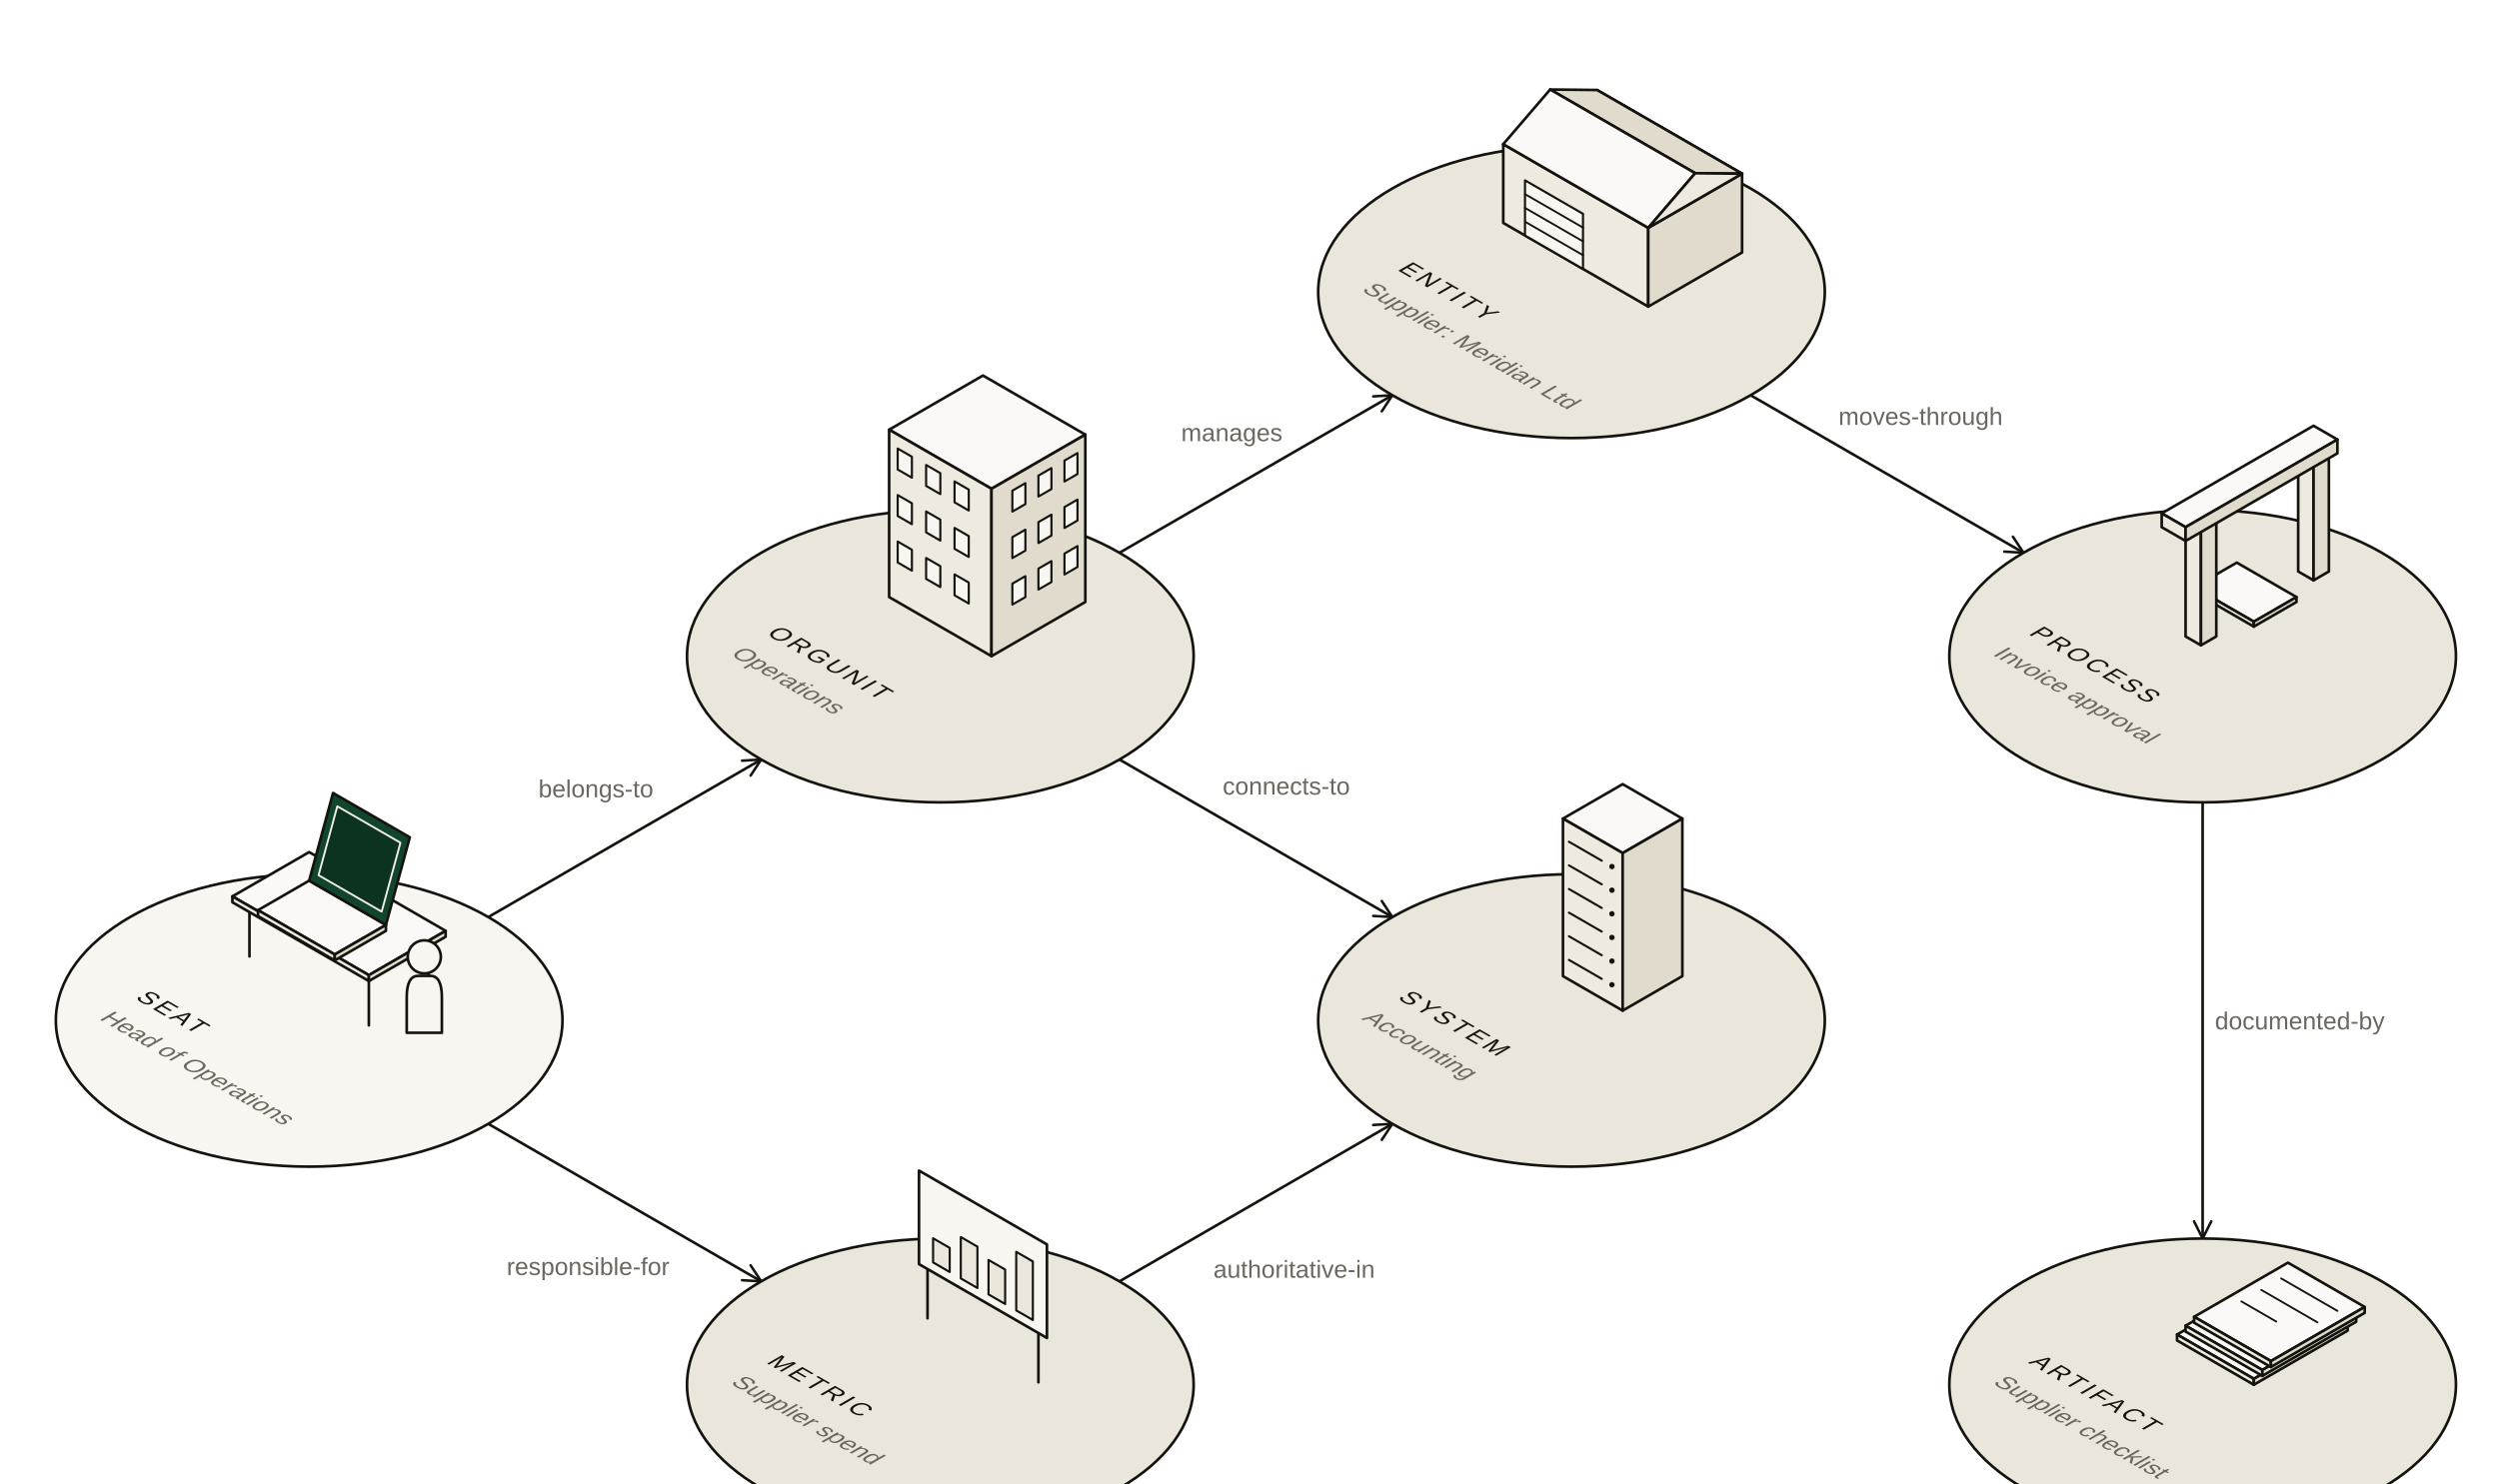
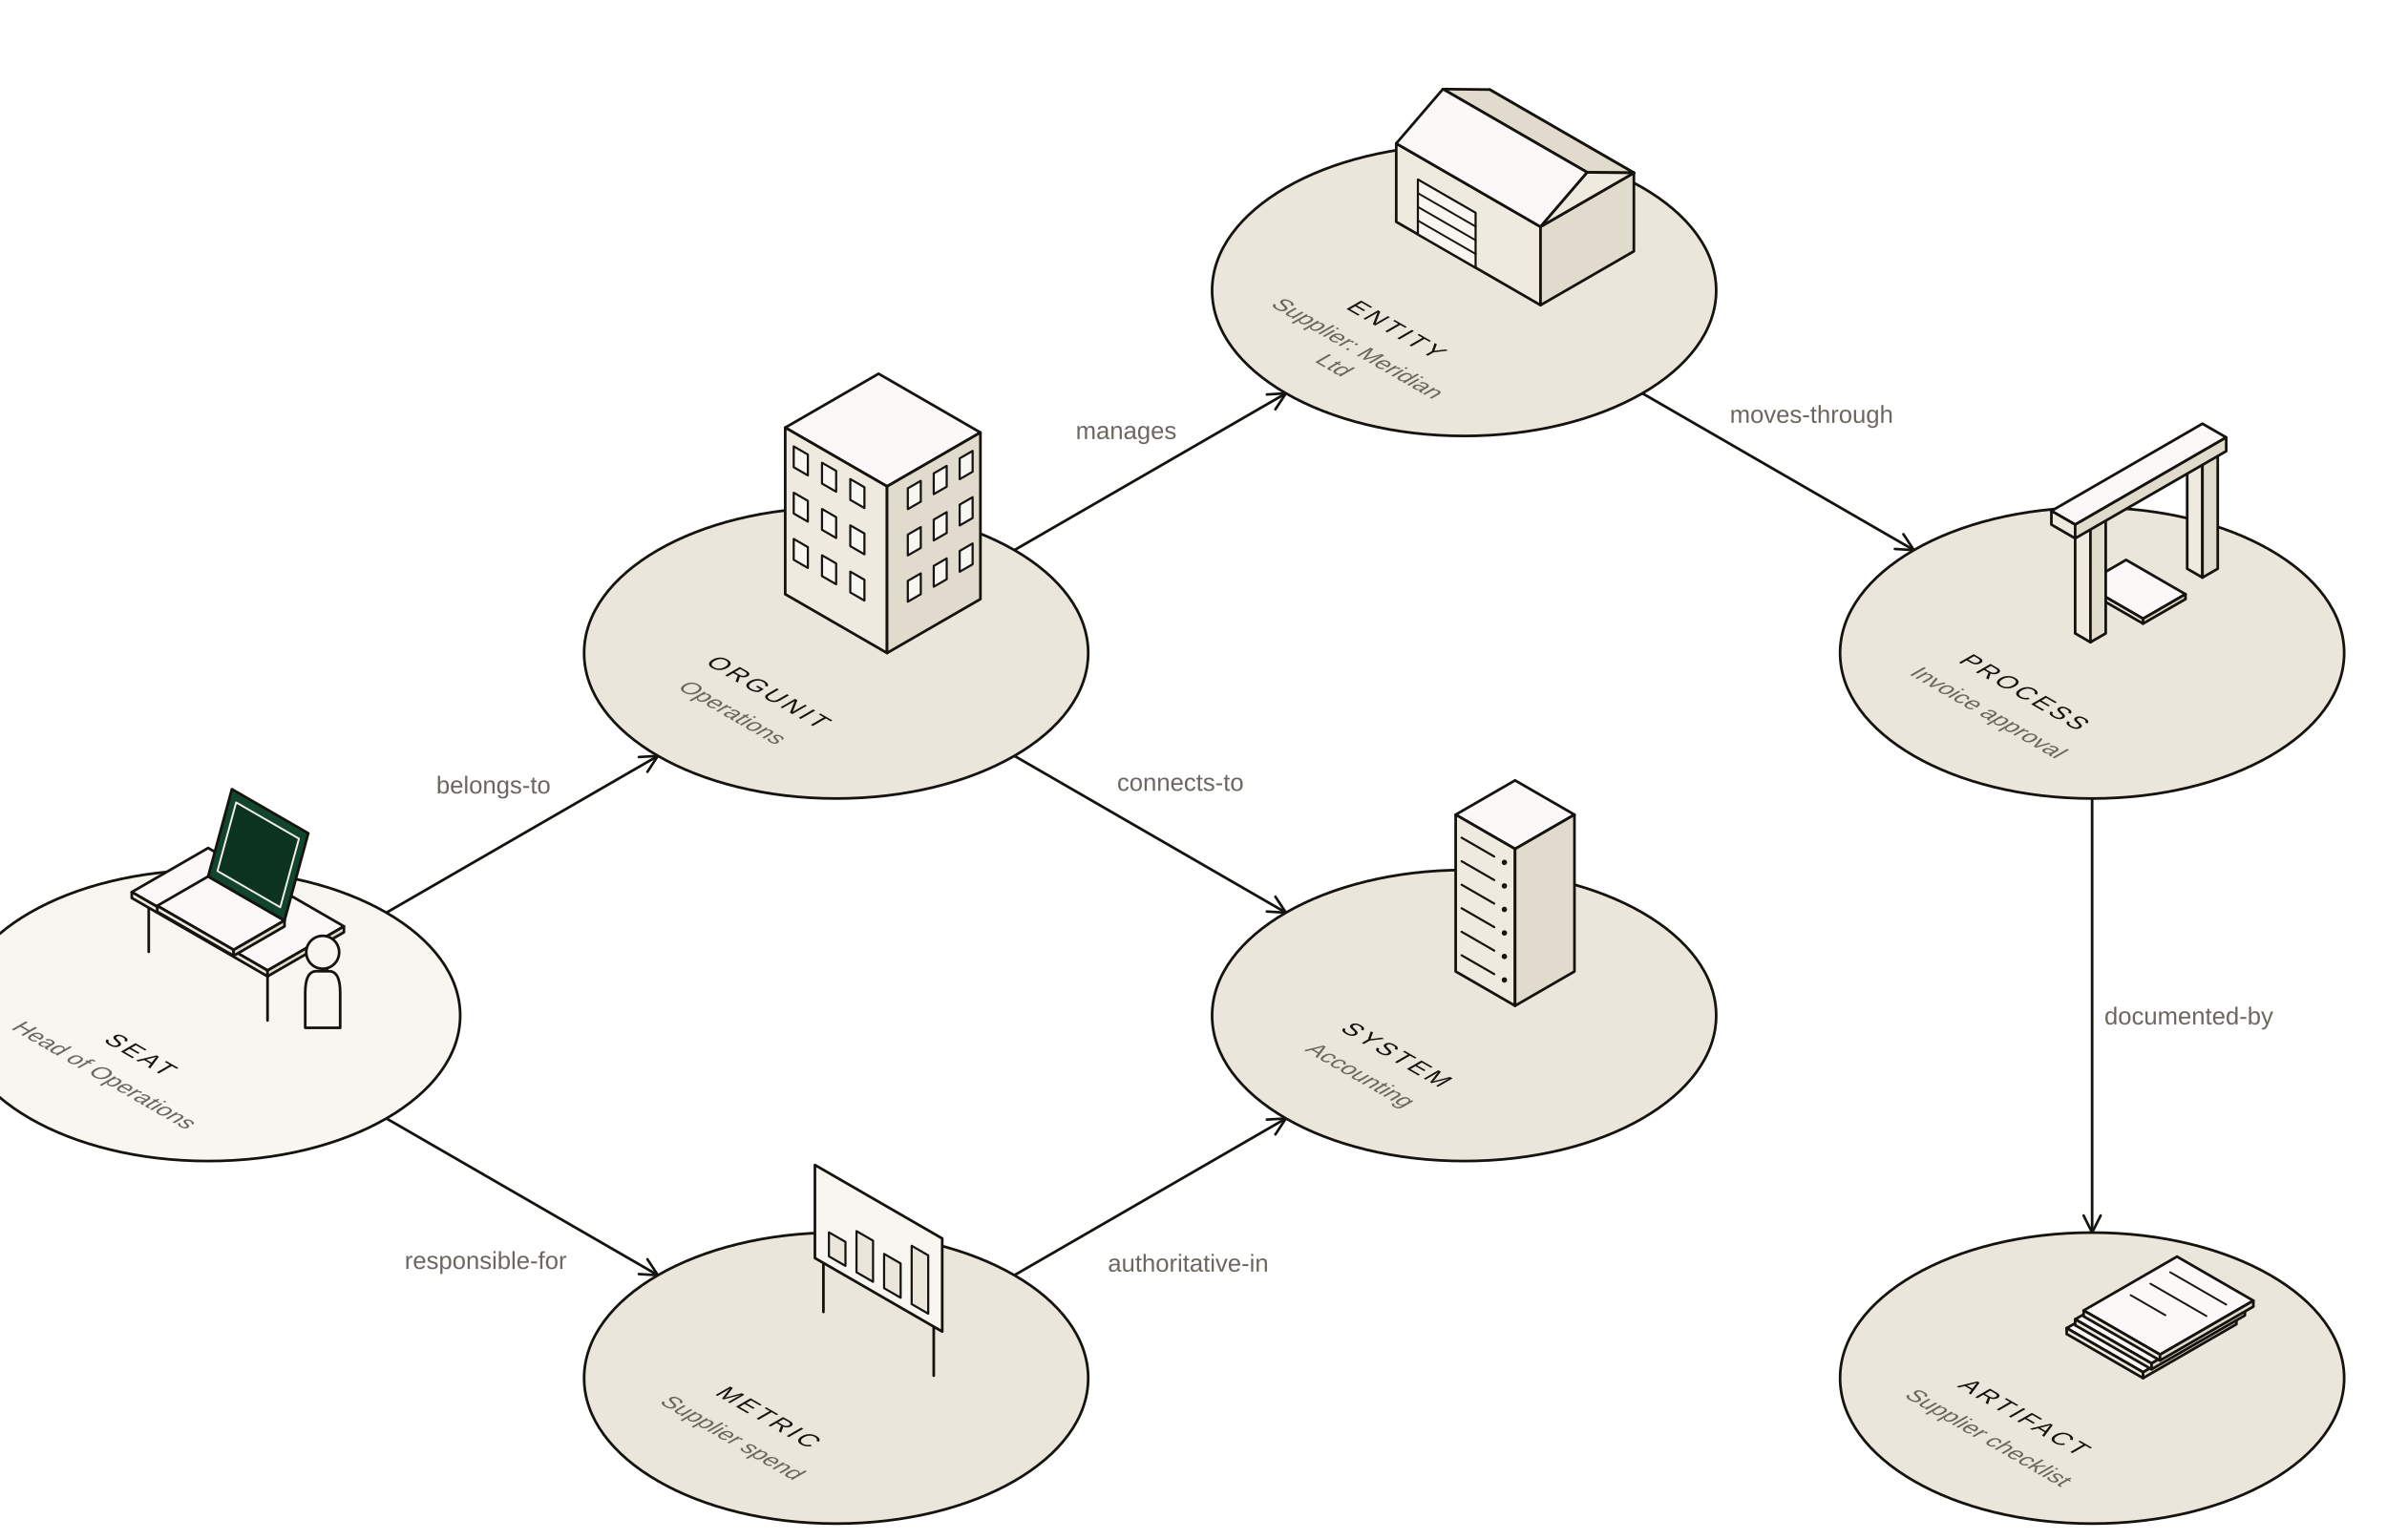
- <svg xmlns="http://www.w3.org/2000/svg" viewBox="-138.12 -456.02 1116.45 662.82" width="100%" role="img" aria-labelledby="company-ontology-t company-ontology-d" style="display:block;height:auto;max-width:100%" stroke-linejoin="round" stroke-linecap="round">
+ <svg xmlns="http://www.w3.org/2000/svg" viewBox="-93.46 -456.02 1071.79 691.37" width="100%" role="img" aria-labelledby="company-ontology-t company-ontology-d" style="display:block;height:auto;max-width:100%" stroke-linejoin="round" stroke-linecap="round">
  <defs>
    <marker id="arrow" viewBox="0 0 10 10" refX="9" refY="5" markerWidth="8" markerHeight="8" orient="auto-start-reverse">
      <path d="M1,1 L9,5 L1,9" fill="none" stroke="#15130e" stroke-width="1.2" stroke-linejoin="round" />
    </marker>
    <marker id="arrow-accent" viewBox="0 0 10 10" refX="9" refY="5" markerWidth="8" markerHeight="8" orient="auto-start-reverse">
      <path d="M1,1 L9,5 L1,9" fill="none" stroke="#11462c" stroke-width="1.3" stroke-linejoin="round" />
    </marker>
  </defs>
  <line x1="80.02" y1="-46.2" x2="201.96" y2="-116.6" stroke="#15130e" stroke-width="1.2" marker-end="url(#arrow)" />
  <line x1="80.02" y1="46.2" x2="201.96" y2="116.6" stroke="#15130e" stroke-width="1.2" marker-end="url(#arrow)" />
  <line x1="362" y1="116.6" x2="483.94" y2="46.2" stroke="#15130e" stroke-width="1.2" marker-end="url(#arrow)" />
  <line x1="362" y1="-116.6" x2="483.94" y2="-46.2" stroke="#15130e" stroke-width="1.2" marker-end="url(#arrow)" />
  <line x1="362" y1="-209" x2="483.94" y2="-279.4" stroke="#15130e" stroke-width="1.2" marker-end="url(#arrow)" />
  <line x1="643.98" y1="-279.4" x2="765.91" y2="-209" stroke="#15130e" stroke-width="1.2" marker-end="url(#arrow)" />
  <line x1="845.93" y1="-97.46" x2="845.93" y2="97.46" stroke="#15130e" stroke-width="1.2" marker-end="url(#arrow)" />
  <ellipse cx="563.96" cy="-325.6" rx="113.17" ry="65.34" fill="#ebe6db" stroke="#15130e" stroke-width="1.2" />
  <ellipse cx="281.98" cy="-162.8" rx="113.17" ry="65.34" fill="#ebe6db" stroke="#15130e" stroke-width="1.2" />
  <ellipse cx="845.93" cy="-162.8" rx="113.17" ry="65.34" fill="#ebe6db" stroke="#15130e" stroke-width="1.2" />
  <polygon points="575.39,-415.8 640.17,-378.4 598.25,-354.2 533.47,-391.6" fill="#fbf9f7" stroke="#15130e" stroke-width="1.2" />
  <polygon points="533.47,-391.6 598.25,-354.2 598.25,-319 533.47,-356.4" fill="#efeae0" stroke="#15130e" stroke-width="1.2" />
  <polygon points="640.17,-378.4 598.25,-354.2 598.25,-319 640.17,-343.2" fill="#e1dbcd" stroke="#15130e" stroke-width="1.2" />
  <polygon points="575.39,-415.8 554.43,-416.02 619.21,-378.62 640.17,-378.4" fill="#e1dbcd" stroke="#15130e" stroke-width="1.2" />
  <polygon points="554.43,-416.02 533.47,-391.6 598.25,-354.2 619.21,-378.62" fill="#fbf9f7" stroke="#15130e" stroke-width="1.2" />
  <polygon points="640.17,-378.4 619.21,-378.62 598.25,-354.2" fill="#efeae0" stroke="#15130e" stroke-width="1.2" />
  <polygon points="543.19,-350.79 569.1,-335.83 569.1,-360.47 543.19,-375.43" fill="#f7f6f1" stroke="#15130e" stroke-width="0.96" />
  <line x1="543.19" y1="-356.95" x2="569.1" y2="-341.99" stroke="#15130e" stroke-width="0.84" />
  <line x1="543.19" y1="-363.11" x2="569.1" y2="-348.15" stroke="#15130e" stroke-width="0.84" />
  <line x1="543.19" y1="-369.27" x2="569.1" y2="-354.31" stroke="#15130e" stroke-width="0.84" />
  <ellipse cx="0" cy="0" rx="113.17" ry="65.34" fill="#f7f6f1" stroke="#15130e" stroke-width="1.2" />
  <ellipse cx="563.96" cy="0" rx="113.17" ry="65.34" fill="#ebe6db" stroke="#15130e" stroke-width="1.2" />
  <polygon points="861.18,-204.6 887.85,-189.2 868.8,-178.2 842.12,-193.6" fill="#fbf9f7" stroke="#15130e" stroke-width="1.2" />
  <polygon points="842.12,-193.6 868.8,-178.2 868.8,-176 842.12,-191.4" fill="#efeae0" stroke="#15130e" stroke-width="1.2" />
  <polygon points="887.85,-189.2 868.8,-178.2 868.8,-176 887.85,-187" fill="#e1dbcd" stroke="#15130e" stroke-width="1.2" />
  <polygon points="301.03,-288.2 346.76,-261.8 304.84,-237.6 259.11,-264" fill="#fbf9f7" stroke="#15130e" stroke-width="1.2" />
  <polygon points="259.11,-264 304.84,-237.6 304.84,-162.8 259.11,-189.2" fill="#efeae0" stroke="#15130e" stroke-width="1.2" />
  <polygon points="346.76,-261.8 304.84,-237.6 304.84,-162.8 346.76,-187" fill="#e1dbcd" stroke="#15130e" stroke-width="1.2" />
  <polygon points="262.93,-246.22 269.28,-242.55 269.28,-251.9 262.93,-255.57" fill="#f7f6f1" stroke="#15130e" stroke-width="0.96" />
  <polygon points="275.63,-238.88 281.98,-235.22 281.98,-244.57 275.63,-248.23" fill="#f7f6f1" stroke="#15130e" stroke-width="0.96" />
  <polygon points="288.33,-231.55 294.68,-227.88 294.68,-237.23 288.33,-240.9" fill="#f7f6f1" stroke="#15130e" stroke-width="0.96" />
  <polygon points="343.26,-244.2 337.44,-240.84 337.44,-250.19 343.26,-253.55" fill="#f7f6f1" stroke="#15130e" stroke-width="0.96" />
  <polygon points="331.62,-237.48 325.8,-234.12 325.8,-243.47 331.62,-246.83" fill="#f7f6f1" stroke="#15130e" stroke-width="0.96" />
  <polygon points="319.98,-230.76 314.16,-227.39 314.16,-236.74 319.98,-240.11" fill="#f7f6f1" stroke="#15130e" stroke-width="0.96" />
  <polygon points="262.93,-225.44 269.28,-221.77 269.28,-231.12 262.93,-234.79" fill="#f7f6f1" stroke="#15130e" stroke-width="0.96" />
  <polygon points="275.63,-218.11 281.98,-214.44 281.98,-223.79 275.63,-227.46" fill="#f7f6f1" stroke="#15130e" stroke-width="0.96" />
  <polygon points="288.33,-210.77 294.68,-207.11 294.68,-216.46 288.33,-220.12" fill="#f7f6f1" stroke="#15130e" stroke-width="0.96" />
  <polygon points="343.26,-223.42 337.44,-220.06 337.44,-229.41 343.26,-232.77" fill="#f7f6f1" stroke="#15130e" stroke-width="0.96" />
  <polygon points="331.62,-216.7 325.8,-213.34 325.8,-222.69 331.62,-226.05" fill="#f7f6f1" stroke="#15130e" stroke-width="0.96" />
  <polygon points="319.98,-209.98 314.16,-206.62 314.16,-215.97 319.98,-219.33" fill="#f7f6f1" stroke="#15130e" stroke-width="0.96" />
  <polygon points="262.93,-204.66 269.28,-200.99 269.28,-210.34 262.93,-214.01" fill="#f7f6f1" stroke="#15130e" stroke-width="0.96" />
  <polygon points="275.63,-197.33 281.98,-193.66 281.98,-203.01 275.63,-206.68" fill="#f7f6f1" stroke="#15130e" stroke-width="0.96" />
  <polygon points="288.33,-189.99 294.68,-186.33 294.68,-195.68 288.33,-199.34" fill="#f7f6f1" stroke="#15130e" stroke-width="0.96" />
  <polygon points="343.26,-202.64 337.44,-199.28 337.44,-208.63 343.26,-211.99" fill="#f7f6f1" stroke="#15130e" stroke-width="0.96" />
  <polygon points="331.62,-195.92 325.8,-192.56 325.8,-201.91 331.62,-205.27" fill="#f7f6f1" stroke="#15130e" stroke-width="0.96" />
  <polygon points="319.98,-189.2 314.16,-185.84 314.16,-195.19 319.98,-198.55" fill="#f7f6f1" stroke="#15130e" stroke-width="0.96" />
  <polygon points="895.47,-257.4 902.33,-253.44 895.47,-249.48 888.61,-253.44" fill="#fbf9f7" stroke="#15130e" stroke-width="1.2" />
  <polygon points="888.61,-253.44 895.47,-249.48 895.47,-196.68 888.61,-200.64" fill="#efeae0" stroke="#15130e" stroke-width="1.2" />
  <polygon points="902.33,-253.44 895.47,-249.48 895.47,-196.68 902.33,-200.64" fill="#e1dbcd" stroke="#15130e" stroke-width="1.2" />
  <polygon points="845.17,-228.36 852.03,-224.4 845.17,-220.44 838.31,-224.4" fill="#fbf9f7" stroke="#15130e" stroke-width="1.2" />
  <polygon points="838.31,-224.4 845.17,-220.44 845.17,-167.64 838.31,-171.6" fill="#efeae0" stroke="#15130e" stroke-width="1.2" />
  <polygon points="852.03,-224.4 845.17,-220.44 845.17,-167.64 852.03,-171.6" fill="#e1dbcd" stroke="#15130e" stroke-width="1.2" />
  <polygon points="895.47,-265.76 906.14,-259.6 838.31,-220.44 827.64,-226.6" fill="#fbf9f7" stroke="#15130e" stroke-width="1.2" />
  <polygon points="827.64,-226.6 838.31,-220.44 838.31,-214.28 827.64,-220.44" fill="#efeae0" stroke="#15130e" stroke-width="1.2" />
  <polygon points="906.14,-259.6 838.31,-220.44 838.31,-214.28 906.14,-253.44" fill="#e1dbcd" stroke="#15130e" stroke-width="1.2" />
  <ellipse cx="281.98" cy="162.8" rx="113.17" ry="65.34" fill="#ebe6db" stroke="#15130e" stroke-width="1.2" />
  <ellipse cx="845.93" cy="162.8" rx="113.17" ry="65.34" fill="#ebe6db" stroke="#15130e" stroke-width="1.2" />
  <polygon points="586.82,-105.6 613.49,-90.2 586.82,-74.8 560.15,-90.2" fill="#fbf9f7" stroke="#15130e" stroke-width="1.2" />
  <polygon points="560.15,-90.2 586.82,-74.8 586.82,-4.4 560.15,-19.8" fill="#efeae0" stroke="#15130e" stroke-width="1.2" />
  <polygon points="613.49,-90.2 586.82,-74.8 586.82,-4.4 613.49,-19.8" fill="#e1dbcd" stroke="#15130e" stroke-width="1.2" />
  <line x1="562.81" y1="-27.06" x2="577.48" y2="-18.59" stroke="#15130e" stroke-width="0.96" />
  <ellipse cx="582.02" cy="-15.97" rx="1.21" ry="1.21" fill="#15130e" stroke="none" stroke-width="1.2" />
  <line x1="562.81" y1="-37.62" x2="577.48" y2="-29.15" stroke="#15130e" stroke-width="0.96" />
  <ellipse cx="582.02" cy="-26.53" rx="1.21" ry="1.21" fill="#15130e" stroke="none" stroke-width="1.2" />
  <line x1="562.81" y1="-48.18" x2="577.48" y2="-39.71" stroke="#15130e" stroke-width="0.96" />
  <ellipse cx="582.02" cy="-37.09" rx="1.21" ry="1.21" fill="#15130e" stroke="none" stroke-width="1.2" />
  <line x1="562.81" y1="-58.74" x2="577.48" y2="-50.27" stroke="#15130e" stroke-width="0.96" />
  <ellipse cx="582.02" cy="-47.65" rx="1.21" ry="1.21" fill="#15130e" stroke="none" stroke-width="1.2" />
  <line x1="562.81" y1="-69.3" x2="577.48" y2="-60.83" stroke="#15130e" stroke-width="0.96" />
  <ellipse cx="582.02" cy="-58.21" rx="1.21" ry="1.21" fill="#15130e" stroke="none" stroke-width="1.2" />
  <line x1="562.81" y1="-79.86" x2="577.48" y2="-71.39" stroke="#15130e" stroke-width="0.96" />
  <ellipse cx="582.02" cy="-68.77" rx="1.21" ry="1.21" fill="#15130e" stroke="none" stroke-width="1.2" />
  <line x1="0" y1="-44" x2="0" y2="-68.2" stroke="#15130e" stroke-width="1.2" />
  <line x1="53.35" y1="-13.2" x2="53.35" y2="-37.4" stroke="#15130e" stroke-width="1.2" />
  <line x1="-26.67" y1="-28.6" x2="-26.67" y2="-52.8" stroke="#15130e" stroke-width="1.2" />
  <line x1="26.67" y1="2.2" x2="26.67" y2="-22" stroke="#15130e" stroke-width="1.2" />
  <polygon points="0,-75.24 60.97,-40.04 26.67,-20.24 -34.29,-55.44" fill="#fbf9f7" stroke="#15130e" stroke-width="1.2" />
  <polygon points="-34.29,-55.44 26.67,-20.24 26.67,-17.6 -34.29,-52.8" fill="#efeae0" stroke="#15130e" stroke-width="1.2" />
  <polygon points="60.97,-40.04 26.67,-20.24 26.67,-17.6 60.97,-37.4" fill="#e1dbcd" stroke="#15130e" stroke-width="1.2" />
  <polygon points="0,-62.48 34.29,-42.68 11.43,-29.48 -22.86,-49.28" fill="#fbf9f7" stroke="#15130e" stroke-width="1.2" />
  <polygon points="-22.86,-49.28 11.43,-29.48 11.43,-26.84 -22.86,-46.64" fill="#efeae0" stroke="#15130e" stroke-width="1.2" />
  <polygon points="34.29,-42.68 11.43,-29.48 11.43,-26.84 34.29,-40.04" fill="#e1dbcd" stroke="#15130e" stroke-width="1.2" />
  <polygon points="0,-62.48 34.29,-42.68 44.96,-81.84 10.67,-101.64" fill="#11462c" stroke="#15130e" stroke-width="1.2" />
  <polygon points="4.19,-64.9 32.39,-48.62 40.77,-79.42 12.57,-95.7" fill="#0c3220" stroke="#f4f1ea" stroke-width="0.84" />
  <path d="M43.59,5.5 L43.59,-10.25 Q43.59,-19.91 48.61,-19.91 L54.27,-19.91 Q59.29,-19.91 59.29,-10.25 L59.29,5.5 Z" fill="#f7f6f1" stroke="#15130e" stroke-width="1.2" />
  <ellipse cx="51.44" cy="-28.41" rx="7.39" ry="7.39" fill="#f7f6f1" stroke="#15130e" stroke-width="1.2" />
  <polygon points="876.42,116.16 910.71,135.96 868.8,160.16 834.5,140.36" fill="#fbf9f7" stroke="#15130e" stroke-width="1.2" />
  <polygon points="834.5,140.36 868.8,160.16 868.8,162.8 834.5,143" fill="#efeae0" stroke="#15130e" stroke-width="1.2" />
  <polygon points="910.71,135.96 868.8,160.16 868.8,162.8 910.71,138.6" fill="#e1dbcd" stroke="#15130e" stroke-width="1.2" />
  <polygon points="880.23,112.2 914.52,132 872.61,156.2 838.31,136.4" fill="#fbf9f7" stroke="#15130e" stroke-width="1.2" />
  <polygon points="838.31,136.4 872.61,156.2 872.61,158.84 838.31,139.04" fill="#efeae0" stroke="#15130e" stroke-width="1.2" />
  <polygon points="914.52,132 872.61,156.2 872.61,158.84 914.52,134.64" fill="#e1dbcd" stroke="#15130e" stroke-width="1.2" />
  <polygon points="884.04,108.24 918.33,128.04 876.42,152.24 842.12,132.44" fill="#fbf9f7" stroke="#15130e" stroke-width="1.2" />
  <polygon points="842.12,132.44 876.42,152.24 876.42,154.88 842.12,135.08" fill="#efeae0" stroke="#15130e" stroke-width="1.2" />
  <polygon points="918.33,128.04 876.42,152.24 876.42,154.88 918.33,130.68" fill="#e1dbcd" stroke="#15130e" stroke-width="1.2" />
  <line x1="880.99" y1="115.28" x2="906.14" y2="129.8" stroke="#15130e" stroke-width="0.84" />
  <line x1="872.1" y1="120.41" x2="897.25" y2="134.93" stroke="#15130e" stroke-width="0.84" />
  <line x1="863.21" y1="125.55" x2="878.83" y2="134.57" stroke="#15130e" stroke-width="0.84" />
  <line x1="276.26" y1="133.1" x2="276.26" y2="111.1" stroke="#15130e" stroke-width="1.2" />
  <line x1="325.8" y1="161.7" x2="325.8" y2="139.7" stroke="#15130e" stroke-width="1.2" />
  <polygon points="272.45,108.9 329.61,141.9 329.61,100.1 272.45,67.1" fill="#f7f6f1" stroke="#15130e" stroke-width="1.2" />
  <polygon points="278.74,108.13 286.17,112.42 286.17,101.64 278.74,97.35" fill="#ebe6db" stroke="#15130e" stroke-width="0.96" />
  <polygon points="291.12,115.28 298.55,119.57 298.55,101.09 291.12,96.8" fill="#ebe6db" stroke="#15130e" stroke-width="0.96" />
  <polygon points="303.51,122.43 310.94,126.72 310.94,111.32 303.51,107.03" fill="#ebe6db" stroke="#15130e" stroke-width="0.96" />
  <polygon points="315.89,129.58 323.32,133.87 323.32,107.69 315.89,103.4" fill="#ebe6db" stroke="#15130e" stroke-width="0.96" />
-   <text x="0" y="0" transform="matrix(0.8660254,0.5,-0.8660254,0.5,-78.12,-9.9)" font-family="Switzer, 'SF Pro Text', 'Helvetica Neue', Arial, sans-serif" font-size="11" font-weight="500" fill="#15130e" text-anchor="start" letter-spacing="1.4">SEAT</text>
-   <text x="0" y="0" transform="matrix(0.8660254,0.5,-0.8660254,0.5,-94.12,-0.66)" font-family="Switzer, 'SF Pro Text', 'Helvetica Neue', Arial, sans-serif" font-size="11" font-weight="400" fill="#6b675e" text-anchor="start">Head of Operations</text>
-   <text x="0" y="0" transform="matrix(0.8660254,0.5,-0.8660254,0.5,203.86,-172.7)" font-family="Switzer, 'SF Pro Text', 'Helvetica Neue', Arial, sans-serif" font-size="11" font-weight="500" fill="#15130e" text-anchor="start" letter-spacing="1.4">ORGUNIT</text>
-   <text x="0" y="0" transform="matrix(0.8660254,0.5,-0.8660254,0.5,187.86,-163.46)" font-family="Switzer, 'SF Pro Text', 'Helvetica Neue', Arial, sans-serif" font-size="11" font-weight="400" fill="#6b675e" text-anchor="start">Operations</text>
-   <text x="0" y="0" transform="matrix(0.8660254,0.5,-0.8660254,0.5,203.86,152.9)" font-family="Switzer, 'SF Pro Text', 'Helvetica Neue', Arial, sans-serif" font-size="11" font-weight="500" fill="#15130e" text-anchor="start" letter-spacing="1.4">METRIC</text>
-   <text x="0" y="0" transform="matrix(0.8660254,0.5,-0.8660254,0.5,187.86,162.14)" font-family="Switzer, 'SF Pro Text', 'Helvetica Neue', Arial, sans-serif" font-size="11" font-weight="400" fill="#6b675e" text-anchor="start">Supplier spend</text>
-   <text x="0" y="0" transform="matrix(0.8660254,0.5,-0.8660254,0.5,485.84,-9.9)" font-family="Switzer, 'SF Pro Text', 'Helvetica Neue', Arial, sans-serif" font-size="11" font-weight="500" fill="#15130e" text-anchor="start" letter-spacing="1.4">SYSTEM</text>
-   <text x="0" y="0" transform="matrix(0.8660254,0.5,-0.8660254,0.5,469.84,-0.66)" font-family="Switzer, 'SF Pro Text', 'Helvetica Neue', Arial, sans-serif" font-size="11" font-weight="400" fill="#6b675e" text-anchor="start">Accounting</text>
-   <text x="0" y="0" transform="matrix(0.8660254,0.5,-0.8660254,0.5,485.84,-335.5)" font-family="Switzer, 'SF Pro Text', 'Helvetica Neue', Arial, sans-serif" font-size="11" font-weight="500" fill="#15130e" text-anchor="start" letter-spacing="1.4">ENTITY</text>
-   <text x="0" y="0" transform="matrix(0.8660254,0.5,-0.8660254,0.5,469.84,-326.26)" font-family="Switzer, 'SF Pro Text', 'Helvetica Neue', Arial, sans-serif" font-size="11" font-weight="400" fill="#6b675e" text-anchor="start">Supplier: Meridian Ltd</text>
-   <text x="0" y="0" transform="matrix(0.8660254,0.5,-0.8660254,0.5,767.82,-172.7)" font-family="Switzer, 'SF Pro Text', 'Helvetica Neue', Arial, sans-serif" font-size="11" font-weight="500" fill="#15130e" text-anchor="start" letter-spacing="1.4">PROCESS</text>
-   <text x="0" y="0" transform="matrix(0.8660254,0.5,-0.8660254,0.5,751.81,-163.46)" font-family="Switzer, 'SF Pro Text', 'Helvetica Neue', Arial, sans-serif" font-size="11" font-weight="400" fill="#6b675e" text-anchor="start">Invoice approval</text>
-   <text x="0" y="0" transform="matrix(0.8660254,0.5,-0.8660254,0.5,767.82,152.9)" font-family="Switzer, 'SF Pro Text', 'Helvetica Neue', Arial, sans-serif" font-size="11" font-weight="500" fill="#15130e" text-anchor="start" letter-spacing="1.4">ARTIFACT</text>
-   <text x="0" y="0" transform="matrix(0.8660254,0.5,-0.8660254,0.5,751.81,162.14)" font-family="Switzer, 'SF Pro Text', 'Helvetica Neue', Arial, sans-serif" font-size="11" font-weight="400" fill="#6b675e" text-anchor="start">Supplier checklist</text>
+   <text x="0" y="0" transform="matrix(0.8660254,0.5,-0.8660254,0.5,-33.61,19.4)" font-family="Switzer, 'SF Pro Text', 'Helvetica Neue', Arial, sans-serif" font-size="11" font-weight="500" fill="#15130e" text-anchor="middle" letter-spacing="1.4">SEAT</text>
+   <text x="0" y="0" transform="matrix(0.8660254,0.5,-0.8660254,0.5,-49.46,28.55)" font-family="Switzer, 'SF Pro Text', 'Helvetica Neue', Arial, sans-serif" font-size="10.5" font-weight="400" fill="#6b675e" text-anchor="middle">Head of Operations</text>
+   <text x="0" y="0" transform="matrix(0.8660254,0.5,-0.8660254,0.5,248.37,-143.4)" font-family="Switzer, 'SF Pro Text', 'Helvetica Neue', Arial, sans-serif" font-size="11" font-weight="500" fill="#15130e" text-anchor="middle" letter-spacing="1.4">ORGUNIT</text>
+   <text x="0" y="0" transform="matrix(0.8660254,0.5,-0.8660254,0.5,232.52,-134.25)" font-family="Switzer, 'SF Pro Text', 'Helvetica Neue', Arial, sans-serif" font-size="10.5" font-weight="400" fill="#6b675e" text-anchor="middle">Operations</text>
+   <text x="0" y="0" transform="matrix(0.8660254,0.5,-0.8660254,0.5,248.37,182.2)" font-family="Switzer, 'SF Pro Text', 'Helvetica Neue', Arial, sans-serif" font-size="11" font-weight="500" fill="#15130e" text-anchor="middle" letter-spacing="1.4">METRIC</text>
+   <text x="0" y="0" transform="matrix(0.8660254,0.5,-0.8660254,0.5,232.52,191.35)" font-family="Switzer, 'SF Pro Text', 'Helvetica Neue', Arial, sans-serif" font-size="10.5" font-weight="400" fill="#6b675e" text-anchor="middle">Supplier spend</text>
+   <text x="0" y="0" transform="matrix(0.8660254,0.5,-0.8660254,0.5,530.35,19.4)" font-family="Switzer, 'SF Pro Text', 'Helvetica Neue', Arial, sans-serif" font-size="11" font-weight="500" fill="#15130e" text-anchor="middle" letter-spacing="1.4">SYSTEM</text>
+   <text x="0" y="0" transform="matrix(0.8660254,0.5,-0.8660254,0.5,514.5,28.55)" font-family="Switzer, 'SF Pro Text', 'Helvetica Neue', Arial, sans-serif" font-size="10.5" font-weight="400" fill="#6b675e" text-anchor="middle">Accounting</text>
+   <text x="0" y="0" transform="matrix(0.8660254,0.5,-0.8660254,0.5,530.35,-306.2)" font-family="Switzer, 'SF Pro Text', 'Helvetica Neue', Arial, sans-serif" font-size="11" font-weight="500" fill="#15130e" text-anchor="middle" letter-spacing="1.4">ENTITY</text>
+   <text x="0" y="0" transform="matrix(0.8660254,0.5,-0.8660254,0.5,514.5,-297.05)" font-family="Switzer, 'SF Pro Text', 'Helvetica Neue', Arial, sans-serif" font-size="10.5" font-weight="400" fill="#6b675e" text-anchor="middle">
+     <tspan x="0" dy="0">Supplier: Meridian</tspan>
+     <tspan x="0" dy="13.65">Ltd</tspan>
+   </text>
+   <text x="0" y="0" transform="matrix(0.8660254,0.5,-0.8660254,0.5,812.32,-143.4)" font-family="Switzer, 'SF Pro Text', 'Helvetica Neue', Arial, sans-serif" font-size="11" font-weight="500" fill="#15130e" text-anchor="middle" letter-spacing="1.4">PROCESS</text>
+   <text x="0" y="0" transform="matrix(0.8660254,0.5,-0.8660254,0.5,796.48,-134.25)" font-family="Switzer, 'SF Pro Text', 'Helvetica Neue', Arial, sans-serif" font-size="10.5" font-weight="400" fill="#6b675e" text-anchor="middle">Invoice approval</text>
+   <text x="0" y="0" transform="matrix(0.8660254,0.5,-0.8660254,0.5,812.32,182.2)" font-family="Switzer, 'SF Pro Text', 'Helvetica Neue', Arial, sans-serif" font-size="11" font-weight="500" fill="#15130e" text-anchor="middle" letter-spacing="1.4">ARTIFACT</text>
+   <text x="0" y="0" transform="matrix(0.8660254,0.5,-0.8660254,0.5,796.48,191.35)" font-family="Switzer, 'SF Pro Text', 'Helvetica Neue', Arial, sans-serif" font-size="10.5" font-weight="400" fill="#6b675e" text-anchor="middle">Supplier checklist</text>
  <text x="128.109" y="-103.711" font-family="Switzer, 'SF Pro Text', 'Helvetica Neue', Arial, sans-serif" font-size="11" font-weight="400" fill="#6b675e" text-anchor="middle" dy="4">belongs-to</text>
  <text x="124.609" y="109.774" font-family="Switzer, 'SF Pro Text', 'Helvetica Neue', Arial, sans-serif" font-size="11" font-weight="400" fill="#6b675e" text-anchor="middle" dy="4">responsible-for</text>
  <text x="440.051" y="110.986" font-family="Switzer, 'SF Pro Text', 'Helvetica Neue', Arial, sans-serif" font-size="11" font-weight="400" fill="#6b675e" text-anchor="middle" dy="4">authoritative-in</text>
  <text x="436.551" y="-104.924" font-family="Switzer, 'SF Pro Text', 'Helvetica Neue', Arial, sans-serif" font-size="11" font-weight="400" fill="#6b675e" text-anchor="middle" dy="4">connects-to</text>
  <text x="412.189" y="-262.874" font-family="Switzer, 'SF Pro Text', 'Helvetica Neue', Arial, sans-serif" font-size="11" font-weight="400" fill="#6b675e" text-anchor="middle" dy="4">manages</text>
  <text x="719.927" y="-270.149" font-family="Switzer, 'SF Pro Text', 'Helvetica Neue', Arial, sans-serif" font-size="11" font-weight="400" fill="#6b675e" text-anchor="middle" dy="4">moves-through</text>
  <text x="889.33" y="0" font-family="Switzer, 'SF Pro Text', 'Helvetica Neue', Arial, sans-serif" font-size="11" font-weight="400" fill="#6b675e" text-anchor="middle" dy="4">documented-by</text>
</svg>
